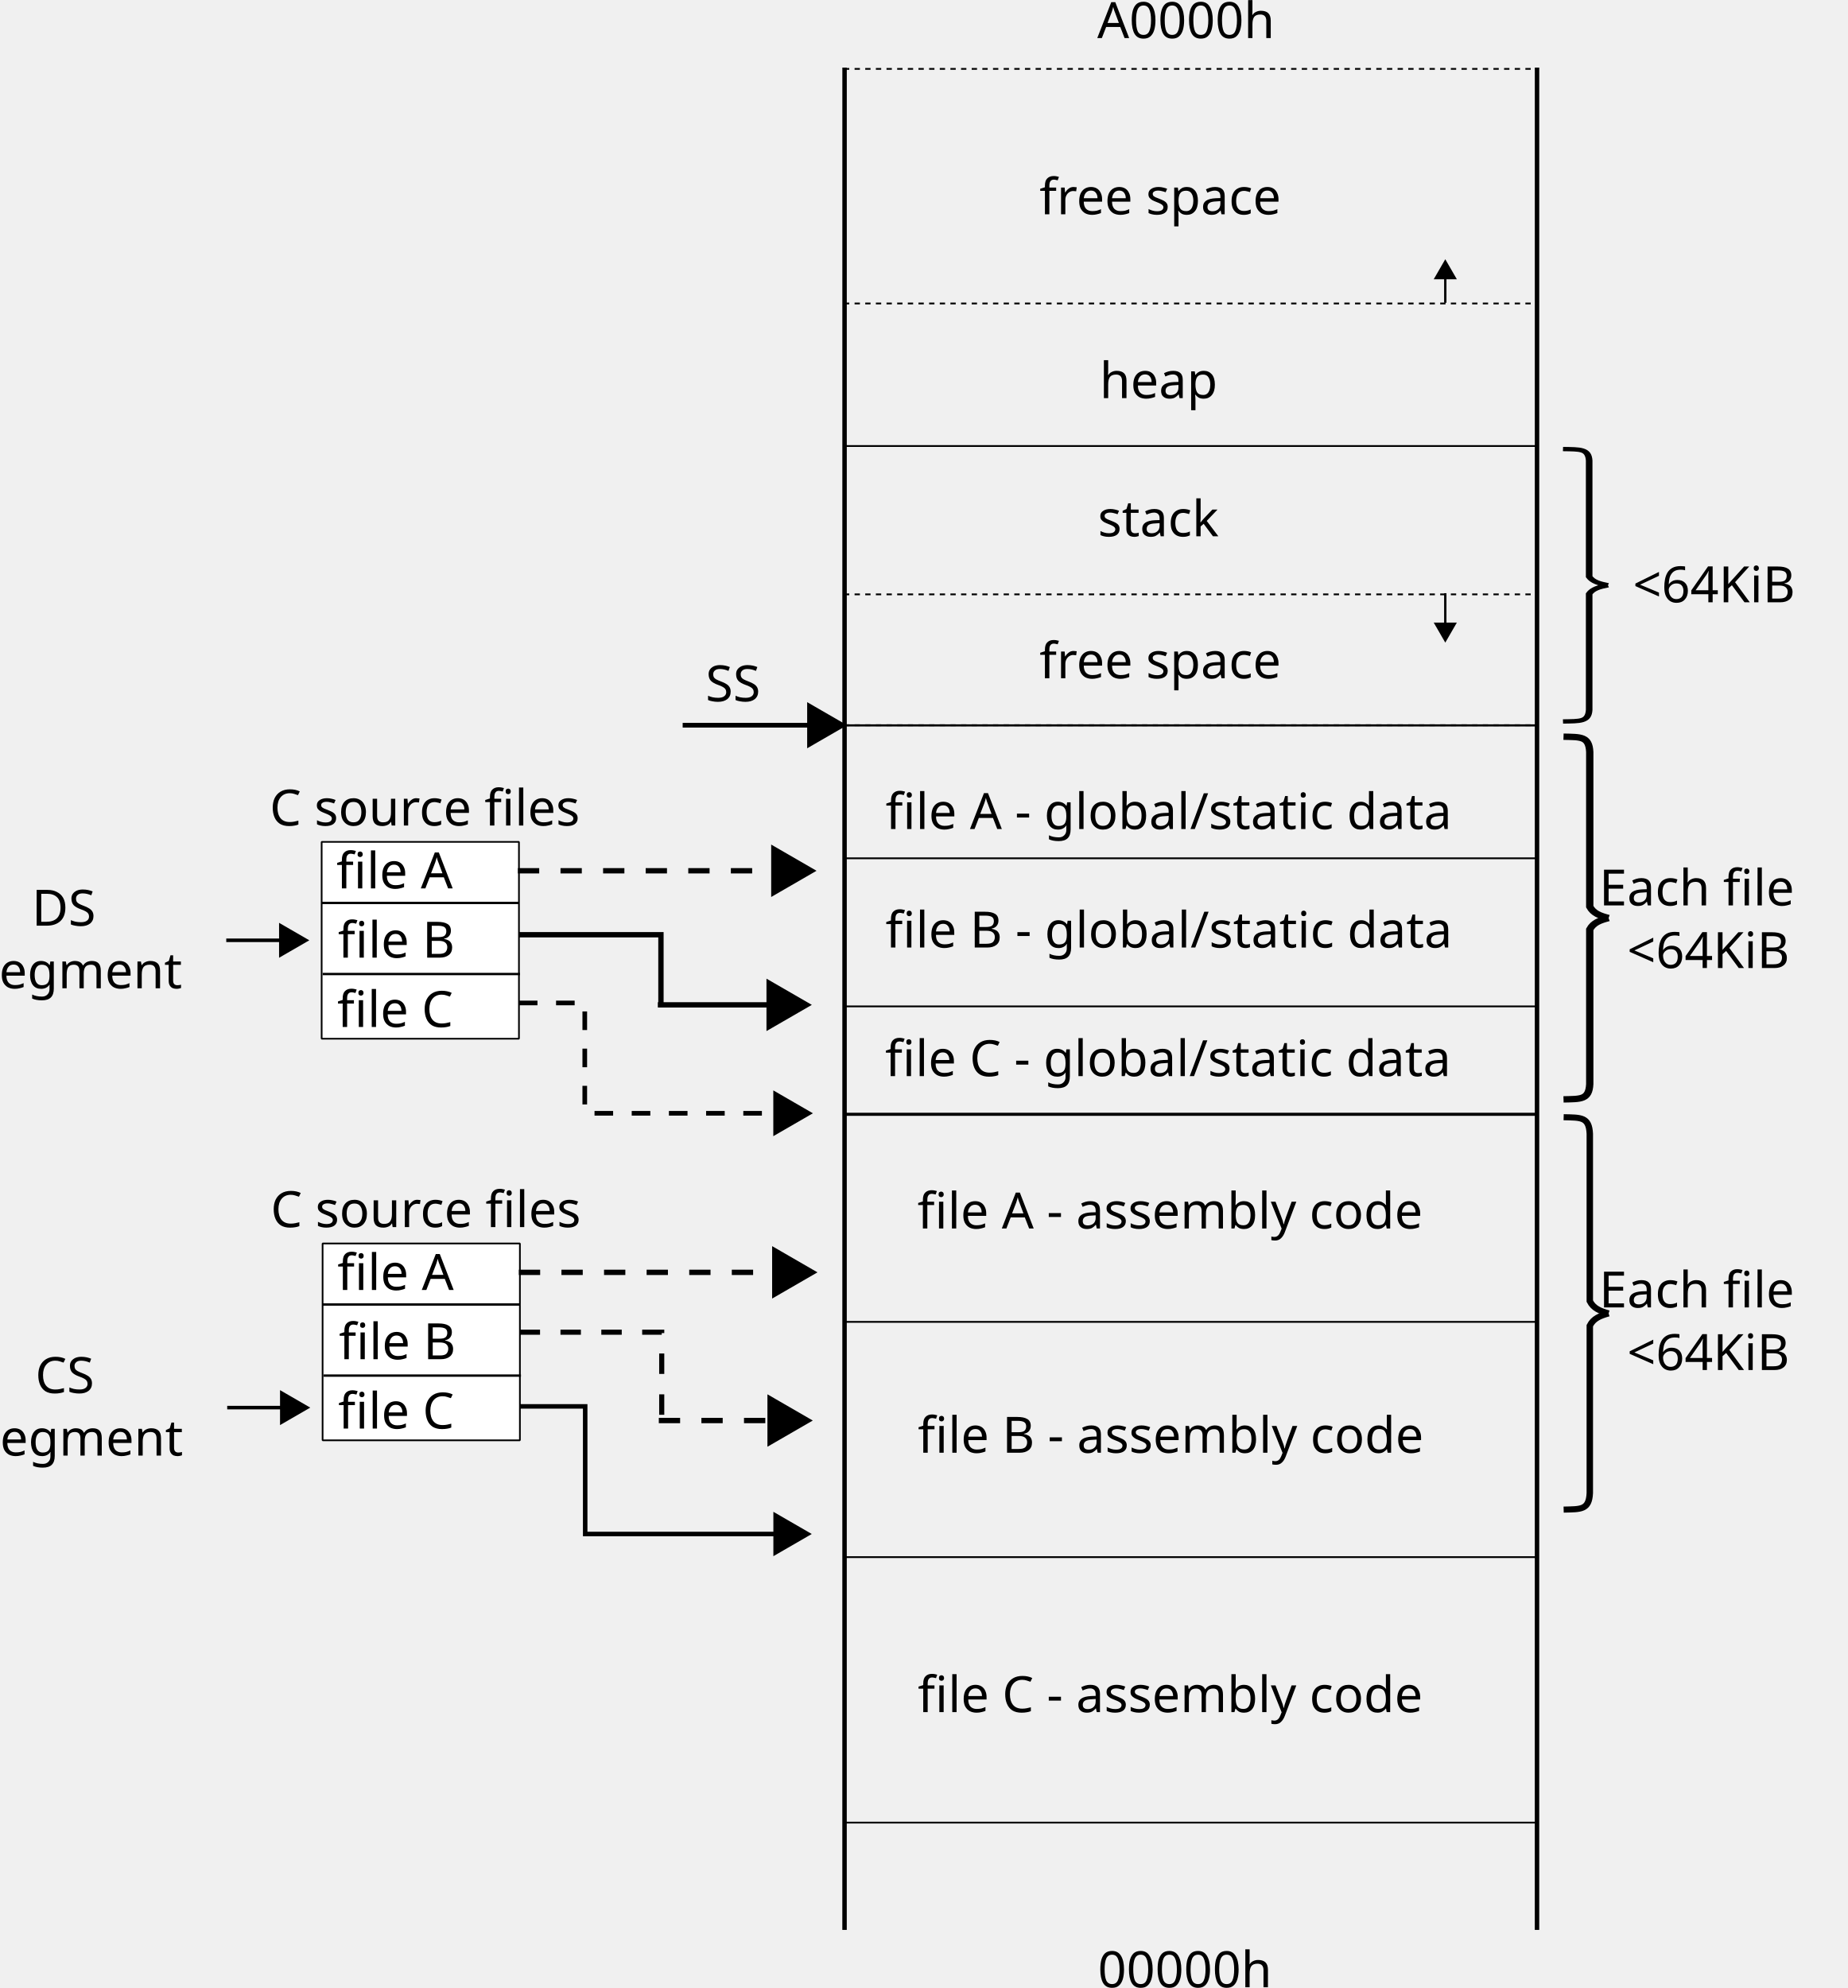
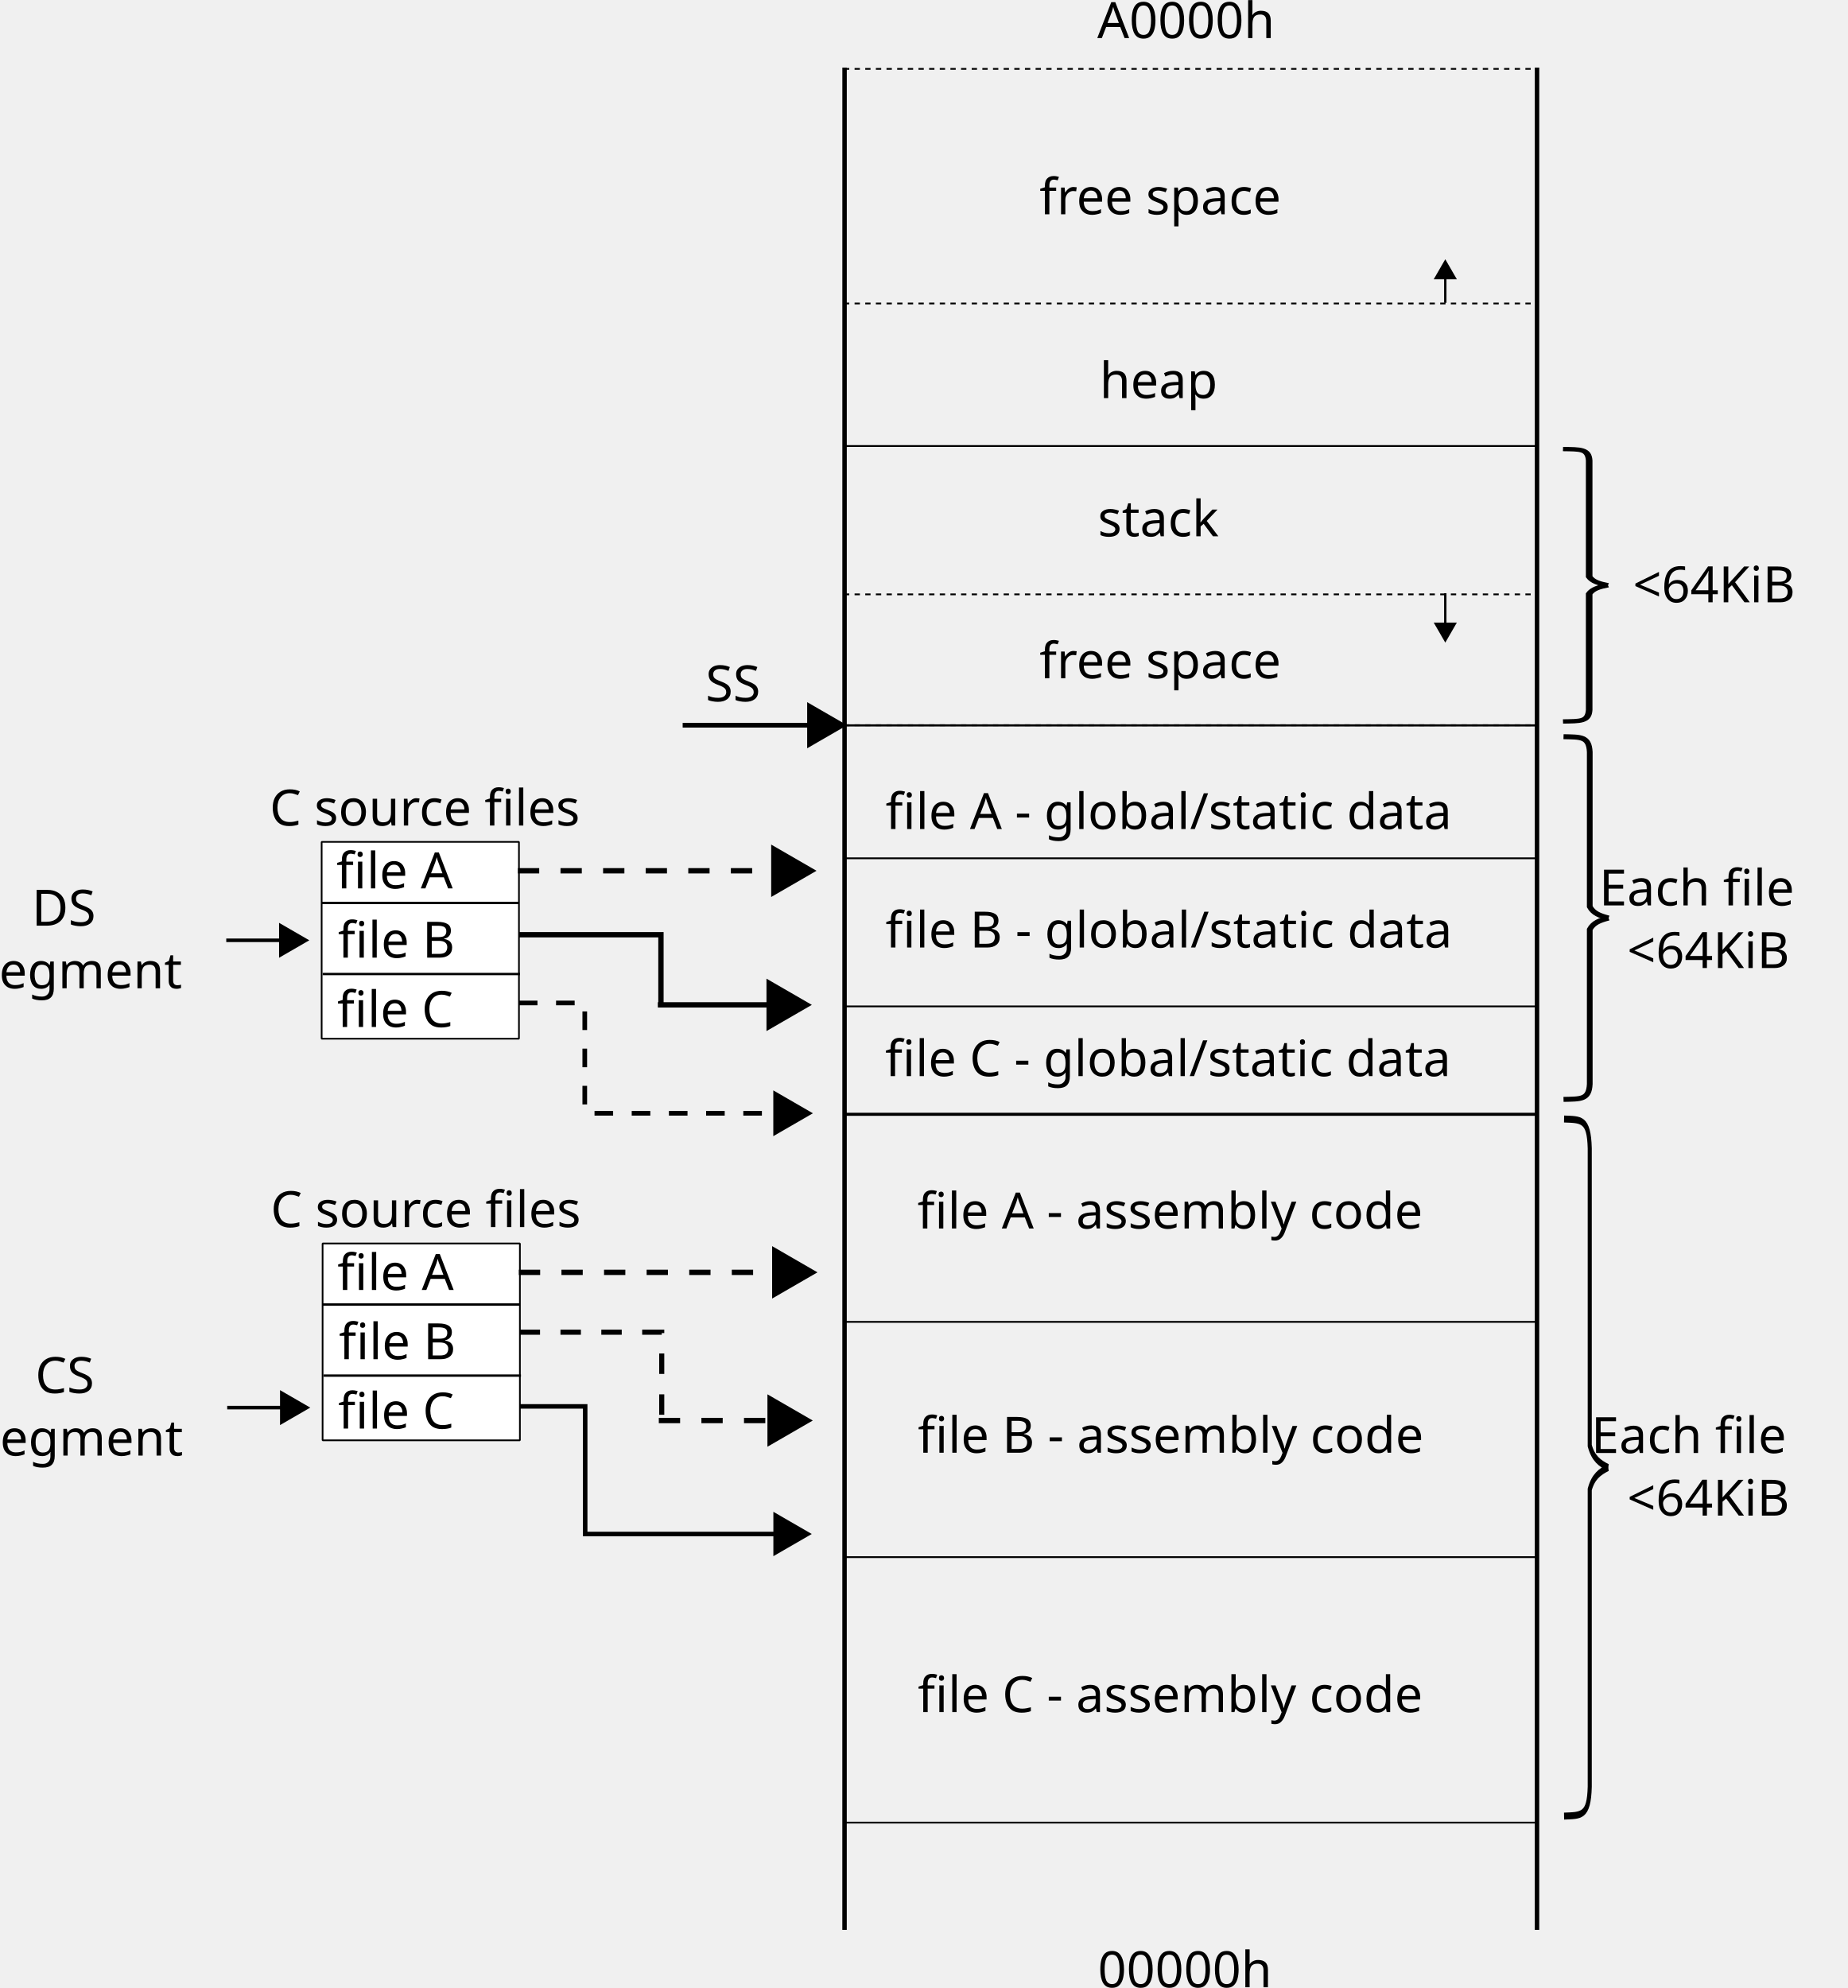
<svg xmlns="http://www.w3.org/2000/svg" width="208.267mm" height="224.046mm" viewBox="0 0 208.267 224.046" version="1.1" id="svg8">
  <defs id="defs2">
    <marker style="overflow:visible" id="marker2021" refX="0" refY="0" orient="auto">
      <path transform="scale(0.8)" style="fill:#000000;fill-opacity:1;fill-rule:evenodd;stroke:#000000;stroke-width:1pt;stroke-opacity:1" d="M 5.77,0 -2.88,5 V -5 Z" id="path2019" />
    </marker>
    <marker orient="auto" refY="0" refX="0" id="TriangleOutL-7" style="overflow:visible">
      <path id="path1057-6" d="M 5.77,0 -2.88,5 V -5 Z" style="fill:#000000;fill-opacity:1;fill-rule:evenodd;stroke:#000000;stroke-width:1pt;stroke-opacity:1" transform="scale(0.8)" />
    </marker>
    <marker orient="auto" refY="0" refX="0" id="marker2195-8" style="overflow:visible">
      <path id="path2193-8" d="M 5.77,0 -2.88,5 V -5 Z" style="fill:#000000;fill-opacity:1;fill-rule:evenodd;stroke:#000000;stroke-width:1pt;stroke-opacity:1" transform="scale(0.8)" />
    </marker>
    <marker style="overflow:visible" id="marker2021-3" refX="0" refY="0" orient="auto">
      <path transform="scale(0.8)" style="fill:#000000;fill-opacity:1;fill-rule:evenodd;stroke:#000000;stroke-width:1pt;stroke-opacity:1" d="M 5.77,0 -2.88,5 V -5 Z" id="path2019-2" />
    </marker>
    <marker style="overflow:visible" id="marker2021-3-7" refX="0" refY="0" orient="auto">
      <path transform="scale(0.8)" style="fill:#000000;fill-opacity:1;fill-rule:evenodd;stroke:#000000;stroke-width:1pt;stroke-opacity:1" d="M 5.77,0 -2.88,5 V -5 Z" id="path2019-2-6" />
    </marker>
    <marker style="overflow:visible" id="marker2153-9-0-3" refX="0" refY="0" orient="auto">
      <path transform="scale(0.8)" style="fill:#000000;fill-opacity:1;fill-rule:evenodd;stroke:#000000;stroke-width:1pt;stroke-opacity:1" d="M 5.77,0 -2.88,5 V -5 Z" id="path2151-1-8-7" />
    </marker>
    <marker orient="auto" refY="0" refX="0" id="marker2195-1-7-9-0" style="overflow:visible">
      <path id="path2193-4-9-3-1" d="M 5.77,0 -2.88,5 V -5 Z" style="fill:#000000;fill-opacity:1;fill-rule:evenodd;stroke:#000000;stroke-width:1pt;stroke-opacity:1" transform="scale(0.8)" />
    </marker>
    <marker orient="auto" refY="0" refX="0" id="TriangleOutL-5-3-3-9-0" style="overflow:visible">
      <path id="path1057-66-1-8-1-4" d="M 5.77,0 -2.88,5 V -5 Z" style="fill:#000000;fill-opacity:1;fill-rule:evenodd;stroke:#000000;stroke-width:1pt;stroke-opacity:1" transform="scale(0.8)" />
    </marker>
    <marker style="overflow:visible" id="marker2021-6" refX="0" refY="0" orient="auto">
      <path transform="scale(0.8)" style="fill:#000000;fill-opacity:1;fill-rule:evenodd;stroke:#000000;stroke-width:1pt;stroke-opacity:1" d="M 5.77,0 -2.88,5 V -5 Z" id="path2019-26" />
    </marker>
    <marker orient="auto" refY="0" refX="0" id="marker1749-7" style="overflow:visible">
      <path id="path1747-5" d="M 5.77,0 -2.88,5 V -5 Z" style="fill:#000000;fill-opacity:1;fill-rule:evenodd;stroke:#000000;stroke-width:1pt;stroke-opacity:1" transform="scale(0.8)" />
    </marker>
    <marker style="overflow:visible" id="marker1277-6" refX="0" refY="0" orient="auto">
      <path transform="scale(0.8)" style="fill:#000000;fill-opacity:1;fill-rule:evenodd;stroke:#000000;stroke-width:1pt;stroke-opacity:1" d="M 5.77,0 -2.88,5 V -5 Z" id="path1275-9" />
    </marker>
    <marker orient="auto" refY="0" refX="0" id="TriangleOutL-8" style="overflow:visible">
      <path id="path1057-7" d="M 5.77,0 -2.88,5 V -5 Z" style="fill:#000000;fill-opacity:1;fill-rule:evenodd;stroke:#000000;stroke-width:1pt;stroke-opacity:1" transform="scale(0.8)" />
    </marker>
    <marker style="overflow:visible" id="marker2021-3-73" refX="0" refY="0" orient="auto">
      <path transform="scale(0.8)" style="fill:#000000;fill-opacity:1;fill-rule:evenodd;stroke:#000000;stroke-width:1pt;stroke-opacity:1" d="M 5.77,0 -2.88,5 V -5 Z" id="path2019-2-2" />
    </marker>
    <marker orient="auto" refY="0" refX="0" id="marker1749-4-6" style="overflow:visible">
      <path id="path1747-3-5" d="M 5.77,0 -2.88,5 V -5 Z" style="fill:#000000;fill-opacity:1;fill-rule:evenodd;stroke:#000000;stroke-width:1pt;stroke-opacity:1" transform="scale(0.8)" />
    </marker>
    <marker style="overflow:visible" id="marker1277-7-2" refX="0" refY="0" orient="auto">
      <path transform="scale(0.8)" style="fill:#000000;fill-opacity:1;fill-rule:evenodd;stroke:#000000;stroke-width:1pt;stroke-opacity:1" d="M 5.77,0 -2.88,5 V -5 Z" id="path1275-1-6" />
    </marker>
    <marker orient="auto" refY="0" refX="0" id="TriangleOutL-2-5" style="overflow:visible">
      <path id="path1057-2-8" d="M 5.77,0 -2.88,5 V -5 Z" style="fill:#000000;fill-opacity:1;fill-rule:evenodd;stroke:#000000;stroke-width:1pt;stroke-opacity:1" transform="scale(0.8)" />
    </marker>
  </defs>
  <g id="layer1" transform="translate(55.25781,7.510648)">
    <text xml:space="preserve" style="font-style:normal;font-variant:normal;font-weight:normal;font-stretch:normal;font-size:5.644px;line-height:1.25;font-family:sans-serif;-inkscape-font-specification:'sans-serif, Normal';font-variant-ligatures:normal;font-variant-caps:normal;font-variant-numeric:normal;font-feature-settings:normal;text-align:start;letter-spacing:0px;word-spacing:0px;writing-mode:lr-tb;text-anchor:start;fill:#000000;fill-opacity:1;stroke:none;stroke-width:0.265" x="128.772" y="60.367" id="text2662-8-4-1-7">
      <tspan id="tspan2660-2-6-9-2" x="128.772" y="60.367" style="stroke-width:0.265">&lt;64KiB</tspan>
    </text>
    <rect style="opacity:1;vector-effect:none;fill:#f0f0f0;fill-opacity:1;stroke:none;stroke-width:0.648;stroke-linecap:butt;stroke-linejoin:bevel;stroke-miterlimit:4;stroke-dasharray:none;stroke-dashoffset:0;stroke-opacity:1;paint-order:normal" id="rect2141-0-9-6" width="78.043" height="14.748" x="39.856" y="59.473" />
    <path style="fill:none;stroke:#000000;stroke-width:0.2;stroke-linecap:butt;stroke-linejoin:miter;stroke-miterlimit:4;stroke-dasharray:none;stroke-opacity:1" d="M 39.855,42.755 H 117.898" id="path832-7-7-4" />
    <path style="fill:none;stroke:#000000;stroke-width:0.2;stroke-linecap:butt;stroke-linejoin:miter;stroke-miterlimit:4;stroke-dasharray:none;stroke-opacity:1" d="M 39.855,74.256 H 117.898" id="path832-6-0-82-5" />
    <path style="fill:none;stroke:#000000;stroke-width:0.2;stroke-linecap:butt;stroke-linejoin:miter;stroke-miterlimit:4;stroke-dasharray:0.6, 0.6;stroke-dashoffset:0;stroke-opacity:1" d="M 39.855,59.473 H 117.898" id="path832-6-2-6-8-34-0" />
    <path style="fill:none;stroke:#000000;stroke-width:0.2;stroke-linecap:butt;stroke-linejoin:miter;stroke-miterlimit:4;stroke-dasharray:0.6, 0.6;stroke-dashoffset:0;stroke-opacity:1" d="M 39.855,74.221 H 117.898" id="path832-6-2-6-7-0-0-9-2" />
    <text xml:space="preserve" style="font-style:normal;font-variant:normal;font-weight:normal;font-stretch:normal;font-size:5.644px;line-height:1.25;font-family:sans-serif;-inkscape-font-specification:'sans-serif, Normal';font-variant-ligatures:normal;font-variant-caps:normal;font-variant-numeric:normal;font-feature-settings:normal;text-align:start;letter-spacing:0px;word-spacing:0px;writing-mode:lr-tb;text-anchor:start;fill:#000000;fill-opacity:1;stroke:none;stroke-width:0.265" x="78.992" y="37.359" id="text1439-1-42-6-1">
      <tspan x="78.992" y="37.359" style="font-style:normal;font-variant:normal;font-weight:normal;font-stretch:normal;font-size:5.644px;font-family:sans-serif;-inkscape-font-specification:'sans-serif, Normal';font-variant-ligatures:normal;font-variant-caps:normal;font-variant-numeric:normal;font-feature-settings:normal;text-align:center;writing-mode:lr-tb;text-anchor:middle;stroke-width:0.265" id="tspan2104-2-2-0">heap</tspan>
    </text>
    <text xml:space="preserve" style="font-style:normal;font-variant:normal;font-weight:normal;font-stretch:normal;font-size:5.644px;line-height:1.25;font-family:sans-serif;-inkscape-font-specification:'sans-serif, Normal';font-variant-ligatures:normal;font-variant-caps:normal;font-variant-numeric:normal;font-feature-settings:normal;text-align:start;letter-spacing:0px;word-spacing:0px;writing-mode:lr-tb;text-anchor:start;fill:#000000;fill-opacity:1;stroke:none;stroke-width:0.265" x="78.952" y="52.929" id="text1439-1-4-2-1-3">
      <tspan x="78.952" y="52.929" style="font-style:normal;font-variant:normal;font-weight:normal;font-stretch:normal;font-size:5.644px;font-family:sans-serif;-inkscape-font-specification:'sans-serif, Normal';font-variant-ligatures:normal;font-variant-caps:normal;font-variant-numeric:normal;font-feature-settings:normal;text-align:center;writing-mode:lr-tb;text-anchor:middle;stroke-width:0.265" id="tspan2104-1-0-2-7">stack</tspan>
    </text>
    <text xml:space="preserve" style="font-style:normal;font-variant:normal;font-weight:normal;font-stretch:normal;font-size:5.644px;line-height:1.25;font-family:sans-serif;-inkscape-font-specification:'sans-serif, Normal';font-variant-ligatures:normal;font-variant-caps:normal;font-variant-numeric:normal;font-feature-settings:normal;text-align:start;letter-spacing:0px;word-spacing:0px;writing-mode:lr-tb;text-anchor:start;fill:#000000;fill-opacity:1;stroke:none;stroke-width:0.265" x="79.179" y="68.932" id="text1439-1-9-5-0-8">
      <tspan x="79.179" y="68.932" style="font-style:normal;font-variant:normal;font-weight:normal;font-stretch:normal;font-size:5.644px;font-family:sans-serif;-inkscape-font-specification:'sans-serif, Normal';font-variant-ligatures:normal;font-variant-caps:normal;font-variant-numeric:normal;font-feature-settings:normal;text-align:center;writing-mode:lr-tb;text-anchor:middle;stroke-width:0.265" id="tspan2104-0-5-73-8">free space</tspan>
    </text>
    <path style="fill:none;stroke:#000000;stroke-width:0.265;stroke-linecap:butt;stroke-linejoin:miter;stroke-miterlimit:4;stroke-dasharray:none;stroke-opacity:1;marker-end:url(#marker2153-9-0-3)" d="m 107.629,59.342 v 4.063" id="path2143-2-1-6" />
    <text xml:space="preserve" style="font-style:normal;font-variant:normal;font-weight:normal;font-stretch:normal;font-size:5.644px;line-height:1.25;font-family:sans-serif;-inkscape-font-specification:'sans-serif, Normal';font-variant-ligatures:normal;font-variant-caps:normal;font-variant-numeric:normal;font-feature-settings:normal;text-align:start;letter-spacing:0px;word-spacing:0px;writing-mode:lr-tb;text-anchor:start;fill:#000000;fill-opacity:1;stroke:none;stroke-width:0.265" x="68.406" y="-3.222" id="text1439-5-0-9-4">
      <tspan id="tspan1437-6-28-0-6" x="68.406" y="-3.222" style="stroke-width:0.265">A0000h</tspan>
    </text>
    <g id="g1197-0-0-2-7-0" style="stroke-width:0.297;stroke-miterlimit:4;stroke-dasharray:none" transform="matrix(2.497615,0,0,1.637161,-218.8503,6.712386)">
      <path id="path1178-4-8-4-74-9" d="m 136.028,22.224 c 0.78,0.021 1.146,-0.022 1.181,0.791 v 7.997 c 0.162,0.345 0.457,0.471 0.848,0.588" style="fill:none;stroke:#000000;stroke-width:0.297;stroke-linecap:butt;stroke-linejoin:miter;stroke-miterlimit:4;stroke-dasharray:none;stroke-opacity:1" />
      <path id="path1178-6-1-6-7-0-7" d="m 136.028,40.976 c 0.78,-0.021 1.146,0.022 1.181,-0.791 v -7.997 c 0.162,-0.345 0.457,-0.471 0.848,-0.588" style="fill:none;stroke:#000000;stroke-width:0.297;stroke-linecap:butt;stroke-linejoin:miter;stroke-miterlimit:4;stroke-dasharray:none;stroke-opacity:1" />
    </g>
-     <g id="g1197-0-0-2-6-4-6-5" style="stroke-width:0.29;stroke-miterlimit:4;stroke-dasharray:none" transform="matrix(2.496172,0,0,2.358243,-218.5813,65.98855)">
-       <path id="path1178-4-8-4-8-0-4-9" d="m 136.028,22.224 c 0.78,0.021 1.146,-0.022 1.181,0.791 v 7.997 c 0.162,0.345 0.457,0.471 0.848,0.588" style="fill:none;stroke:#000000;stroke-width:0.29;stroke-linecap:butt;stroke-linejoin:miter;stroke-miterlimit:4;stroke-dasharray:none;stroke-opacity:1" />
-       <path id="path1178-6-1-6-7-7-9-7-7" d="m 136.028,40.976 c 0.78,-0.021 1.146,0.022 1.181,-0.791 v -7.997 c 0.162,-0.345 0.457,-0.471 0.848,-0.588" style="fill:none;stroke:#000000;stroke-width:0.29;stroke-linecap:butt;stroke-linejoin:miter;stroke-miterlimit:4;stroke-dasharray:none;stroke-opacity:1" />
+     <g id="g1197-0-0-2-6-4-6-5" style="stroke-width:0.187;stroke-miterlimit:4;stroke-dasharray:none" transform="matrix(2.450683,0,0,4.189539,-212.3464,25.49216)">
+       <path id="path1178-4-8-4-8-0-4-9" d="m 136.028,22.224 c 0.78,0.021 1.146,-0.022 1.181,0.791 v 7.997 c 0.162,0.345 0.457,0.471 0.848,0.588" style="fill:none;stroke:#000000;stroke-width:0.187;stroke-linecap:butt;stroke-linejoin:miter;stroke-miterlimit:4;stroke-dasharray:none;stroke-opacity:1" />
+       <path id="path1178-6-1-6-7-7-9-7-7" d="m 136.028,40.976 c 0.78,-0.021 1.146,0.022 1.181,-0.791 v -7.997 c 0.162,-0.345 0.457,-0.471 0.848,-0.588" style="fill:none;stroke:#000000;stroke-width:0.187;stroke-linecap:butt;stroke-linejoin:miter;stroke-miterlimit:4;stroke-dasharray:none;stroke-opacity:1" />
    </g>
    <rect style="opacity:1;vector-effect:none;fill:#f0f0f0;fill-opacity:1;stroke:none;stroke-width:0.868;stroke-linecap:butt;stroke-linejoin:bevel;stroke-miterlimit:4;stroke-dasharray:none;stroke-dashoffset:0;stroke-opacity:1;paint-order:normal" id="rect2141-0-2-5-8" width="78.043" height="26.438" x="39.856" y="0.253" />
    <path style="fill:none;stroke:#000000;stroke-width:0.2;stroke-linecap:butt;stroke-linejoin:miter;stroke-miterlimit:4;stroke-dasharray:0.6, 0.6;stroke-dashoffset:0;stroke-opacity:1" d="M 39.855,0.253 H 117.898" id="path832-6-2-6-8-3-2-3" />
    <text xml:space="preserve" style="font-style:normal;font-variant:normal;font-weight:normal;font-stretch:normal;font-size:5.644px;line-height:1.25;font-family:sans-serif;-inkscape-font-specification:'sans-serif, Normal';font-variant-ligatures:normal;font-variant-caps:normal;font-variant-numeric:normal;font-feature-settings:normal;text-align:start;letter-spacing:0px;word-spacing:0px;writing-mode:lr-tb;text-anchor:start;fill:#000000;fill-opacity:1;stroke:none;stroke-width:0.265" x="79.179" y="16.64" id="text1439-1-9-5-1-0-8">
      <tspan x="79.179" y="16.64" style="font-style:normal;font-variant:normal;font-weight:normal;font-stretch:normal;font-size:5.644px;font-family:sans-serif;-inkscape-font-specification:'sans-serif, Normal';font-variant-ligatures:normal;font-variant-caps:normal;font-variant-numeric:normal;font-feature-settings:normal;text-align:center;writing-mode:lr-tb;text-anchor:middle;stroke-width:0.265" id="tspan2104-0-5-7-6-3">free space</tspan>
    </text>
    <path style="fill:none;stroke:#000000;stroke-width:0.265px;stroke-linecap:butt;stroke-linejoin:miter;stroke-opacity:1;marker-end:url(#marker2195-1-7-9-0)" d="M 107.629,26.614 V 23.212" id="path2185-9-9-6-7" />
    <g id="g881-7-4-9" transform="matrix(0.9999985,0,0,2.12217,2.509038,-103.8214)" style="stroke-width:0.501;stroke-miterlimit:4;stroke-dasharray:none">
      <path id="path815-5-6-3" d="M 37.418,48.974 37.415,147.873" style="fill:none;stroke:#000000;stroke-width:0.501;stroke-linecap:butt;stroke-linejoin:miter;stroke-miterlimit:4;stroke-dasharray:none;stroke-opacity:1" />
      <path id="path815-4-8-2-7" d="m 115.46,48.974 -0.002,98.899" style="fill:none;stroke:#000000;stroke-width:0.501;stroke-linecap:butt;stroke-linejoin:miter;stroke-miterlimit:4;stroke-dasharray:none;stroke-opacity:1" />
    </g>
-     <g id="g1197-0-0-2-5-8-8" style="stroke-width:0.329;stroke-miterlimit:4;stroke-dasharray:none" transform="matrix(2.503729,0,0,2.179716,-219.6234,27.0722)">
-       <path id="path1178-4-8-4-7-9-7" d="m 136.028,22.224 c 0.78,0.021 1.146,-0.022 1.181,0.791 v 7.997 c 0.162,0.345 0.457,0.471 0.848,0.588" style="fill:none;stroke:#000000;stroke-width:0.329;stroke-linecap:butt;stroke-linejoin:miter;stroke-miterlimit:4;stroke-dasharray:none;stroke-opacity:1" />
-       <path id="path1178-6-1-6-7-4-6-4" d="m 136.028,40.976 c 0.78,-0.021 1.146,0.022 1.181,-0.791 v -7.997 c 0.162,-0.345 0.457,-0.471 0.848,-0.588" style="fill:none;stroke:#000000;stroke-width:0.329;stroke-linecap:butt;stroke-linejoin:miter;stroke-miterlimit:4;stroke-dasharray:none;stroke-opacity:1" />
+     <g id="g1197-0-0-2-5-8-8" style="stroke-width:0.257;stroke-miterlimit:4;stroke-dasharray:none" transform="matrix(2.503729,0,0,2.179716,-219.6234,27.0722)">
+       <path id="path1178-4-8-4-7-9-7" d="m 136.028,22.224 c 0.78,0.021 1.146,-0.022 1.181,0.791 v 7.997 c 0.162,0.345 0.457,0.471 0.848,0.588" style="fill:none;stroke:#000000;stroke-width:0.257;stroke-linecap:butt;stroke-linejoin:miter;stroke-miterlimit:4;stroke-dasharray:none;stroke-opacity:1" />
+       <path id="path1178-6-1-6-7-4-6-4" d="m 136.028,40.976 c 0.78,-0.021 1.146,0.022 1.181,-0.791 v -7.997 c 0.162,-0.345 0.457,-0.471 0.848,-0.588" style="fill:none;stroke:#000000;stroke-width:0.257;stroke-linecap:butt;stroke-linejoin:miter;stroke-miterlimit:4;stroke-dasharray:none;stroke-opacity:1" />
    </g>
-     <text xml:space="preserve" style="font-style:normal;font-variant:normal;font-weight:normal;font-stretch:normal;font-size:5.644px;line-height:1.25;font-family:sans-serif;-inkscape-font-specification:'sans-serif, Normal';font-variant-ligatures:normal;font-variant-caps:normal;font-variant-numeric:normal;font-feature-settings:normal;text-align:start;letter-spacing:0px;word-spacing:0px;writing-mode:lr-tb;text-anchor:start;fill:#000000;fill-opacity:1;stroke:none;stroke-width:0.265" x="140.948" y="139.836" id="text2662-5-0">
-       <tspan id="tspan2660-29-9" x="141.847" y="139.836" style="font-style:normal;font-variant:normal;font-weight:normal;font-stretch:normal;font-size:5.644px;font-family:sans-serif;-inkscape-font-specification:'sans-serif, Normal';font-variant-ligatures:normal;font-variant-caps:normal;font-variant-numeric:normal;font-feature-settings:normal;text-align:center;writing-mode:lr-tb;text-anchor:middle;stroke-width:0.265">Each file </tspan>
-       <tspan x="140.948" y="146.891" style="font-style:normal;font-variant:normal;font-weight:normal;font-stretch:normal;font-size:5.644px;font-family:sans-serif;-inkscape-font-specification:'sans-serif, Normal';font-variant-ligatures:normal;font-variant-caps:normal;font-variant-numeric:normal;font-feature-settings:normal;text-align:center;writing-mode:lr-tb;text-anchor:middle;stroke-width:0.265" id="tspan1012-8">&lt;64KiB</tspan>
+     <text xml:space="preserve" style="font-style:normal;font-variant:normal;font-weight:normal;font-stretch:normal;font-size:5.644px;line-height:1.25;font-family:sans-serif;-inkscape-font-specification:'sans-serif, Normal';font-variant-ligatures:normal;font-variant-caps:normal;font-variant-numeric:normal;font-feature-settings:normal;text-align:start;letter-spacing:0px;word-spacing:0px;writing-mode:lr-tb;text-anchor:start;fill:#000000;fill-opacity:1;stroke:none;stroke-width:0.265" x="140.948" y="156.24" id="text2662-5-0">
+       <tspan id="tspan2660-29-9" x="140.948" y="156.24" style="font-style:normal;font-variant:normal;font-weight:normal;font-stretch:normal;font-size:5.644px;font-family:sans-serif;-inkscape-font-specification:'sans-serif, Normal';font-variant-ligatures:normal;font-variant-caps:normal;font-variant-numeric:normal;font-feature-settings:normal;text-align:center;writing-mode:lr-tb;text-anchor:middle;stroke-width:0.265">Each file </tspan>
+       <tspan x="140.948" y="163.295" style="font-style:normal;font-variant:normal;font-weight:normal;font-stretch:normal;font-size:5.644px;font-family:sans-serif;-inkscape-font-specification:'sans-serif, Normal';font-variant-ligatures:normal;font-variant-caps:normal;font-variant-numeric:normal;font-feature-settings:normal;text-align:center;writing-mode:lr-tb;text-anchor:middle;stroke-width:0.265" id="tspan1012-8">&lt;64KiB</tspan>
    </text>
    <text xml:space="preserve" style="font-style:normal;font-variant:normal;font-weight:normal;font-stretch:normal;font-size:5.644px;line-height:1.25;font-family:sans-serif;-inkscape-font-specification:'sans-serif, Normal';font-variant-ligatures:normal;font-variant-caps:normal;font-variant-numeric:normal;font-feature-settings:normal;text-align:start;letter-spacing:0px;word-spacing:0px;writing-mode:lr-tb;text-anchor:start;fill:#000000;fill-opacity:1;stroke:none;stroke-width:0.265" x="140.948" y="94.529" id="text2662-5-0-8">
      <tspan id="tspan2660-29-9-5" x="141.847" y="94.529" style="font-style:normal;font-variant:normal;font-weight:normal;font-stretch:normal;font-size:5.644px;font-family:sans-serif;-inkscape-font-specification:'sans-serif, Normal';font-variant-ligatures:normal;font-variant-caps:normal;font-variant-numeric:normal;font-feature-settings:normal;text-align:center;writing-mode:lr-tb;text-anchor:middle;stroke-width:0.265">Each file </tspan>
      <tspan x="140.948" y="101.585" style="font-style:normal;font-variant:normal;font-weight:normal;font-stretch:normal;font-size:5.644px;font-family:sans-serif;-inkscape-font-specification:'sans-serif, Normal';font-variant-ligatures:normal;font-variant-caps:normal;font-variant-numeric:normal;font-feature-settings:normal;text-align:center;writing-mode:lr-tb;text-anchor:middle;stroke-width:0.265" id="tspan1012-8-8">&lt;64KiB</tspan>
    </text>
    <path style="fill:none;stroke:#000000;stroke-width:0.528;stroke-linecap:butt;stroke-linejoin:miter;stroke-miterlimit:4;stroke-dasharray:none;stroke-opacity:1;marker-end:url(#TriangleOutL-5-3-3-9-0)" d="m 21.68,74.221 h 15.529" id="path913-4-4-0-0-2" />
    <text xml:space="preserve" style="font-style:normal;font-variant:normal;font-weight:normal;font-stretch:normal;font-size:5.644px;line-height:1.25;font-family:sans-serif;-inkscape-font-specification:'sans-serif, Normal';font-variant-ligatures:normal;font-variant-caps:normal;font-variant-numeric:normal;font-feature-settings:normal;text-align:start;letter-spacing:0px;word-spacing:0px;writing-mode:lr-tb;text-anchor:start;fill:#000000;fill-opacity:1;stroke:none;stroke-width:0.265" x="24.261" y="71.523" id="text2619-7-0-6-4-4-9">
      <tspan id="tspan2617-8-0-9-7-8-6" x="24.261" y="71.523" style="stroke-width:0.265">SS</tspan>
    </text>
    <path style="fill:none;stroke:#000000;stroke-width:0.2;stroke-linecap:butt;stroke-linejoin:miter;stroke-miterlimit:4;stroke-dasharray:0.6, 0.6;stroke-dashoffset:0;stroke-opacity:1" d="M 39.855,26.691 H 117.898" id="path832-6-2-6-7-0-0-0-6-3" />
    <path style="fill:none;stroke:#000000;stroke-width:0.2;stroke-linecap:butt;stroke-linejoin:miter;stroke-miterlimit:4;stroke-dasharray:none;stroke-opacity:1" d="M 39.927,118.018 H 117.969" id="path832-28" />
    <path style="fill:none;stroke:#000000;stroke-width:0.6;stroke-linecap:butt;stroke-linejoin:miter;stroke-miterlimit:4;stroke-dasharray:2.4, 2.4;stroke-dashoffset:0;stroke-opacity:1;marker-end:url(#TriangleOutL-8)" d="m 18.992,152.582 h 13.944" id="path913-9" />
    <text xml:space="preserve" style="font-style:normal;font-variant:normal;font-weight:normal;font-stretch:normal;font-size:5.644px;line-height:1.25;font-family:sans-serif;-inkscape-font-specification:'sans-serif, Normal';font-variant-ligatures:normal;font-variant-caps:normal;font-variant-numeric:normal;font-feature-settings:normal;text-align:start;letter-spacing:0px;word-spacing:0px;writing-mode:lr-tb;text-anchor:start;fill:#000000;fill-opacity:1;stroke:none;stroke-width:0.265" x="-42.817" y="149.476" id="text2619-27">
      <tspan id="tspan2617-6" x="-42.817" y="149.476" style="font-style:normal;font-variant:normal;font-weight:normal;font-stretch:normal;font-size:5.644px;font-family:sans-serif;-inkscape-font-specification:'sans-serif, Normal';font-variant-ligatures:normal;font-variant-caps:normal;font-variant-numeric:normal;font-feature-settings:normal;text-align:center;writing-mode:lr-tb;text-anchor:middle;stroke-width:0.265">CS</tspan>
      <tspan x="-42.817" y="156.532" style="font-style:normal;font-variant:normal;font-weight:normal;font-stretch:normal;font-size:5.644px;font-family:sans-serif;-inkscape-font-specification:'sans-serif, Normal';font-variant-ligatures:normal;font-variant-caps:normal;font-variant-numeric:normal;font-feature-settings:normal;text-align:center;writing-mode:lr-tb;text-anchor:middle;stroke-width:0.265" id="tspan2353-1">Segment</tspan>
    </text>
    <rect style="opacity:1;vector-effect:none;fill:#ffffff;fill-opacity:1;stroke:#000000;stroke-width:0.19;stroke-linecap:butt;stroke-linejoin:bevel;stroke-miterlimit:4;stroke-dasharray:none;stroke-dashoffset:0;stroke-opacity:1;paint-order:normal" id="rect979-4" width="22.236" height="22.183" x="-18.9" y="132.627" />
    <text xml:space="preserve" style="font-style:normal;font-variant:normal;font-weight:normal;font-stretch:normal;font-size:5.644px;line-height:1.25;font-family:sans-serif;-inkscape-font-specification:'sans-serif, Normal';font-variant-ligatures:normal;font-variant-caps:normal;font-variant-numeric:normal;font-feature-settings:normal;text-align:start;letter-spacing:0px;word-spacing:0px;writing-mode:lr-tb;text-anchor:start;fill:#000000;fill-opacity:1;stroke:none;stroke-width:0.265" x="-17.227" y="137.867" id="text1022-5">
      <tspan id="tspan1020-8" x="-17.227" y="137.867" style="stroke-width:0.265">file A</tspan>
    </text>
    <text xml:space="preserve" style="font-style:normal;font-variant:normal;font-weight:normal;font-stretch:normal;font-size:5.644px;line-height:1.25;font-family:sans-serif;-inkscape-font-specification:'sans-serif, Normal';font-variant-ligatures:normal;font-variant-caps:normal;font-variant-numeric:normal;font-feature-settings:normal;text-align:start;letter-spacing:0px;word-spacing:0px;writing-mode:lr-tb;text-anchor:start;fill:#000000;fill-opacity:1;stroke:none;stroke-width:0.265" x="-17.056" y="145.675" id="text1022-8-7">
      <tspan id="tspan1020-7-0" x="-17.056" y="145.675" style="stroke-width:0.265">file B</tspan>
    </text>
    <text xml:space="preserve" style="font-style:normal;font-variant:normal;font-weight:normal;font-stretch:normal;font-size:5.644px;line-height:1.25;font-family:sans-serif;-inkscape-font-specification:'sans-serif, Normal';font-variant-ligatures:normal;font-variant-caps:normal;font-variant-numeric:normal;font-feature-settings:normal;text-align:start;letter-spacing:0px;word-spacing:0px;writing-mode:lr-tb;text-anchor:start;fill:#000000;fill-opacity:1;stroke:none;stroke-width:0.265" x="-17.137" y="153.484" id="text1022-87-4">
      <tspan id="tspan1020-0-8" x="-17.137" y="153.484" style="stroke-width:0.265">file C</tspan>
    </text>
    <path style="fill:none;stroke:#000000;stroke-width:0.265px;stroke-linecap:butt;stroke-linejoin:miter;stroke-opacity:1" d="M -18.9,139.506 H 3.336" id="path1050-0" />
    <path style="fill:none;stroke:#000000;stroke-width:0.265px;stroke-linecap:butt;stroke-linejoin:miter;stroke-opacity:1" d="M -18.782,147.518 H 3.454" id="path1050-5-4" />
    <text xml:space="preserve" style="font-style:normal;font-variant:normal;font-weight:normal;font-stretch:normal;font-size:5.644px;line-height:1.25;font-family:sans-serif;-inkscape-font-specification:'sans-serif, Normal';font-variant-ligatures:normal;font-variant-caps:normal;font-variant-numeric:normal;font-feature-settings:normal;text-align:start;letter-spacing:0px;word-spacing:0px;writing-mode:lr-tb;text-anchor:start;fill:#000000;fill-opacity:1;stroke:none;stroke-width:0.265" x="-24.755" y="130.78" id="text1069-2">
      <tspan id="tspan1067-9" x="-24.755" y="130.78" style="stroke-width:0.265">C source files</tspan>
    </text>
    <path style="fill:none;stroke:#000000;stroke-width:0.6;stroke-linecap:butt;stroke-linejoin:miter;stroke-miterlimit:4;stroke-dasharray:2.4, 2.4;stroke-dashoffset:0;stroke-opacity:1;marker-end:url(#marker1277-6)" d="M 3.219,135.882 H 33.465" id="path1251-6" />
    <path style="fill:none;stroke:#000000;stroke-width:0.575;stroke-linecap:butt;stroke-linejoin:miter;stroke-miterlimit:4;stroke-dasharray:2.302, 2.302;stroke-dashoffset:0;stroke-opacity:1" d="M 3.304,142.627 H 19.32 v 10.743" id="path1253-1" />
    <path style="fill:none;stroke:#000000;stroke-width:0.508;stroke-linecap:butt;stroke-linejoin:miter;stroke-miterlimit:4;stroke-dasharray:none;stroke-opacity:1;marker-end:url(#marker1749-7)" d="m 3.293,150.988 h 7.401 v 14.381 h 22.65" id="path1255-0" />
    <path style="fill:none;stroke:#000000;stroke-width:0.4;stroke-linecap:butt;stroke-linejoin:miter;stroke-miterlimit:4;stroke-dasharray:none;stroke-opacity:1;marker-end:url(#marker2021-6)" d="m -29.65,151.126 h 7.087" id="path2011-4" />
    <path style="fill:none;stroke:#000000;stroke-width:0.2;stroke-linecap:butt;stroke-linejoin:miter;stroke-miterlimit:4;stroke-dasharray:none;stroke-opacity:1" d="M 39.856,74.221 H 117.898" id="path832-6-79" />
    <path style="fill:none;stroke:#000000;stroke-width:0.2;stroke-linecap:butt;stroke-linejoin:miter;stroke-miterlimit:4;stroke-dasharray:none;stroke-opacity:1" d="M 39.924,118.13 H 117.967" id="path832-6-2-8-6" />
    <path style="fill:none;stroke:#000000;stroke-width:0.2;stroke-linecap:butt;stroke-linejoin:miter;stroke-miterlimit:4;stroke-dasharray:none;stroke-opacity:1" d="M 39.927,118.018 H 117.969" id="path832-6-7-0" />
    <text xml:space="preserve" style="font-style:normal;font-variant:normal;font-weight:normal;font-stretch:normal;font-size:5.644px;line-height:1.25;font-family:sans-serif;-inkscape-font-specification:'sans-serif, Normal';font-variant-ligatures:normal;font-variant-caps:normal;font-variant-numeric:normal;font-feature-settings:normal;text-align:start;letter-spacing:0px;word-spacing:0px;writing-mode:lr-tb;text-anchor:start;fill:#000000;fill-opacity:1;stroke:none;stroke-width:0.265" x="44.547" y="99.276" id="text1439-1-4">
      <tspan id="tspan1437-3-1" x="44.547" y="99.276" style="stroke-width:0.265">file B - global/static data</tspan>
    </text>
    <path style="fill:none;stroke:#000000;stroke-width:0.2;stroke-linecap:butt;stroke-linejoin:miter;stroke-miterlimit:4;stroke-dasharray:none;stroke-opacity:1" d="M 39.927,89.219 H 117.969" id="path832-2-8-0" />
    <path style="fill:none;stroke:#000000;stroke-width:0.2;stroke-linecap:butt;stroke-linejoin:miter;stroke-miterlimit:4;stroke-dasharray:none;stroke-opacity:1" d="M 39.927,105.908 H 117.969" id="path832-2-7-0-4" />
    <text xml:space="preserve" style="font-style:normal;font-variant:normal;font-weight:normal;font-stretch:normal;font-size:5.644px;line-height:1.25;font-family:sans-serif;-inkscape-font-specification:'sans-serif, Normal';font-variant-ligatures:normal;font-variant-caps:normal;font-variant-numeric:normal;font-feature-settings:normal;text-align:start;letter-spacing:0px;word-spacing:0px;writing-mode:lr-tb;text-anchor:start;fill:#000000;fill-opacity:1;stroke:none;stroke-width:0.265" x="44.509" y="113.768" id="text1439-2-9-8">
      <tspan id="tspan1437-96-7-7" x="44.509" y="113.768" style="stroke-width:0.265">file C - global/static data</tspan>
    </text>
    <text xml:space="preserve" style="font-style:normal;font-variant:normal;font-weight:normal;font-stretch:normal;font-size:5.644px;line-height:1.25;font-family:sans-serif;-inkscape-font-specification:'sans-serif, Normal';font-variant-ligatures:normal;font-variant-caps:normal;font-variant-numeric:normal;font-feature-settings:normal;text-align:start;letter-spacing:0px;word-spacing:0px;writing-mode:lr-tb;text-anchor:start;fill:#000000;fill-opacity:1;stroke:none;stroke-width:0.265" x="44.553" y="85.922" id="text1439-10-9-0">
      <tspan id="tspan1437-42-9-8" x="44.553" y="85.922" style="stroke-width:0.265">file A - global/static data</tspan>
    </text>
    <path style="fill:none;stroke:#000000;stroke-width:0.6;stroke-linecap:butt;stroke-linejoin:miter;stroke-miterlimit:4;stroke-dasharray:none;stroke-dashoffset:0;stroke-opacity:1;marker-end:url(#TriangleOutL-2-5)" d="m 18.884,105.737 h 13.944" id="path913-0-6" />
    <text xml:space="preserve" style="font-style:normal;font-variant:normal;font-weight:normal;font-stretch:normal;font-size:5.644px;line-height:1.25;font-family:sans-serif;-inkscape-font-specification:'sans-serif, Normal';font-variant-ligatures:normal;font-variant-caps:normal;font-variant-numeric:normal;font-feature-settings:normal;text-align:start;letter-spacing:0px;word-spacing:0px;writing-mode:lr-tb;text-anchor:start;fill:#000000;fill-opacity:1;stroke:none;stroke-width:0.265" x="-42.924" y="96.81" id="text2619-2-2">
      <tspan id="tspan2617-1-4" x="-42.924" y="96.81" style="font-style:normal;font-variant:normal;font-weight:normal;font-stretch:normal;font-size:5.644px;font-family:sans-serif;-inkscape-font-specification:'sans-serif, Normal';font-variant-ligatures:normal;font-variant-caps:normal;font-variant-numeric:normal;font-feature-settings:normal;text-align:center;writing-mode:lr-tb;text-anchor:middle;stroke-width:0.265">DS</tspan>
      <tspan x="-42.924" y="103.866" style="font-style:normal;font-variant:normal;font-weight:normal;font-stretch:normal;font-size:5.644px;font-family:sans-serif;-inkscape-font-specification:'sans-serif, Normal';font-variant-ligatures:normal;font-variant-caps:normal;font-variant-numeric:normal;font-feature-settings:normal;text-align:center;writing-mode:lr-tb;text-anchor:middle;stroke-width:0.265" id="tspan2353-7-7">Segment</tspan>
    </text>
    <rect style="opacity:1;vector-effect:none;fill:#ffffff;fill-opacity:1;stroke:#000000;stroke-width:0.19;stroke-linecap:butt;stroke-linejoin:bevel;stroke-miterlimit:4;stroke-dasharray:none;stroke-dashoffset:0;stroke-opacity:1;paint-order:normal" id="rect979-5-9" width="22.236" height="22.183" x="-19.007" y="87.369" />
    <text xml:space="preserve" style="font-style:normal;font-variant:normal;font-weight:normal;font-stretch:normal;font-size:5.644px;line-height:1.25;font-family:sans-serif;-inkscape-font-specification:'sans-serif, Normal';font-variant-ligatures:normal;font-variant-caps:normal;font-variant-numeric:normal;font-feature-settings:normal;text-align:start;letter-spacing:0px;word-spacing:0px;writing-mode:lr-tb;text-anchor:start;fill:#000000;fill-opacity:1;stroke:none;stroke-width:0.265" x="-17.334" y="92.609" id="text1022-1-3">
      <tspan id="tspan1020-74-9" x="-17.334" y="92.609" style="stroke-width:0.265">file A</tspan>
    </text>
    <text xml:space="preserve" style="font-style:normal;font-variant:normal;font-weight:normal;font-stretch:normal;font-size:5.644px;line-height:1.25;font-family:sans-serif;-inkscape-font-specification:'sans-serif, Normal';font-variant-ligatures:normal;font-variant-caps:normal;font-variant-numeric:normal;font-feature-settings:normal;text-align:start;letter-spacing:0px;word-spacing:0px;writing-mode:lr-tb;text-anchor:start;fill:#000000;fill-opacity:1;stroke:none;stroke-width:0.265" x="-17.163" y="100.417" id="text1022-8-1-2">
      <tspan id="tspan1020-7-7-8" x="-17.163" y="100.417" style="stroke-width:0.265">file B</tspan>
    </text>
    <text xml:space="preserve" style="font-style:normal;font-variant:normal;font-weight:normal;font-stretch:normal;font-size:5.644px;line-height:1.25;font-family:sans-serif;-inkscape-font-specification:'sans-serif, Normal';font-variant-ligatures:normal;font-variant-caps:normal;font-variant-numeric:normal;font-feature-settings:normal;text-align:start;letter-spacing:0px;word-spacing:0px;writing-mode:lr-tb;text-anchor:start;fill:#000000;fill-opacity:1;stroke:none;stroke-width:0.265" x="-17.245" y="108.226" id="text1022-87-1-3">
      <tspan id="tspan1020-0-1-0" x="-17.245" y="108.226" style="stroke-width:0.265">file C</tspan>
    </text>
    <path style="fill:none;stroke:#000000;stroke-width:0.265px;stroke-linecap:butt;stroke-linejoin:miter;stroke-opacity:1" d="M -19.007,94.249 H 3.229" id="path1050-1-1" />
    <path style="fill:none;stroke:#000000;stroke-width:0.265px;stroke-linecap:butt;stroke-linejoin:miter;stroke-opacity:1" d="M -18.89,102.261 H 3.346" id="path1050-5-7-7" />
    <text xml:space="preserve" style="font-style:normal;font-variant:normal;font-weight:normal;font-stretch:normal;font-size:5.644px;line-height:1.25;font-family:sans-serif;-inkscape-font-specification:'sans-serif, Normal';font-variant-ligatures:normal;font-variant-caps:normal;font-variant-numeric:normal;font-feature-settings:normal;text-align:start;letter-spacing:0px;word-spacing:0px;writing-mode:lr-tb;text-anchor:start;fill:#000000;fill-opacity:1;stroke:none;stroke-width:0.265" x="-24.863" y="85.522" id="text1069-0-8">
      <tspan id="tspan1067-4-9" x="-24.863" y="85.522" style="stroke-width:0.265">C source files</tspan>
    </text>
    <path style="fill:none;stroke:#000000;stroke-width:0.6;stroke-linecap:butt;stroke-linejoin:miter;stroke-miterlimit:4;stroke-dasharray:2.4, 2.4;stroke-dashoffset:0;stroke-opacity:1;marker-end:url(#marker1277-7-2)" d="M 3.112,90.625 H 33.358" id="path1251-0-1" />
    <path style="fill:none;stroke:#000000;stroke-width:0.6;stroke-linecap:butt;stroke-linejoin:miter;stroke-miterlimit:4;stroke-dasharray:none;stroke-dashoffset:0;stroke-opacity:1" d="M 3.177,97.833 H 19.232 v 8.104" id="path1253-8-5" />
    <path style="fill:none;stroke:#000000;stroke-width:0.524;stroke-linecap:butt;stroke-linejoin:miter;stroke-miterlimit:4;stroke-dasharray:2.096, 2.096;stroke-dashoffset:0;stroke-opacity:1;marker-end:url(#marker1749-4-6)" d="m 3.219,105.522 h 7.428 v 12.433 h 22.734" id="path1255-5-4" />
    <path style="fill:none;stroke:#000000;stroke-width:0.4;stroke-linecap:butt;stroke-linejoin:miter;stroke-miterlimit:4;stroke-dasharray:none;stroke-opacity:1;marker-end:url(#marker2021-3-73)" d="m -29.758,98.46 h 7.087" id="path2011-1-9" />
    <path style="fill:none;stroke:#000000;stroke-width:0.2;stroke-linecap:butt;stroke-linejoin:miter;stroke-miterlimit:4;stroke-dasharray:none;stroke-opacity:1" d="M 39.924,118.13 H 117.967" id="path832-6-2-4-5" />
    <path style="fill:none;stroke:#000000;stroke-width:0.2;stroke-linecap:butt;stroke-linejoin:miter;stroke-miterlimit:4;stroke-dasharray:none;stroke-opacity:1" d="M 39.924,141.463 H 117.967" id="path832" />
    <path style="fill:none;stroke:#000000;stroke-width:0.2;stroke-linecap:butt;stroke-linejoin:miter;stroke-miterlimit:4;stroke-dasharray:none;stroke-opacity:1" d="M 39.924,118.13 H 117.967" id="path832-6" />
    <text xml:space="preserve" style="font-style:normal;font-variant:normal;font-weight:normal;font-stretch:normal;font-size:5.644px;line-height:1.25;font-family:sans-serif;-inkscape-font-specification:'sans-serif, Normal';font-variant-ligatures:normal;font-variant-caps:normal;font-variant-numeric:normal;font-feature-settings:normal;text-align:start;letter-spacing:0px;word-spacing:0px;writing-mode:lr-tb;text-anchor:start;fill:#000000;fill-opacity:1;stroke:none;stroke-width:0.265" x="48.182" y="185.442" id="text1439">
      <tspan id="tspan1437" x="48.182" y="185.442" style="stroke-width:0.265">file C - assembly code</tspan>
    </text>
    <text xml:space="preserve" style="font-style:normal;font-variant:normal;font-weight:normal;font-stretch:normal;font-size:5.644px;line-height:1.25;font-family:sans-serif;-inkscape-font-specification:'sans-serif, Normal';font-variant-ligatures:normal;font-variant-caps:normal;font-variant-numeric:normal;font-feature-settings:normal;text-align:start;letter-spacing:0px;word-spacing:0px;writing-mode:lr-tb;text-anchor:start;fill:#000000;fill-opacity:1;stroke:none;stroke-width:0.265" x="68.47" y="216.455" id="text1439-5-8">
      <tspan id="tspan1437-6-2" x="68.47" y="216.455" style="stroke-width:0.265">00000h</tspan>
    </text>
    <path style="fill:none;stroke:#000000;stroke-width:0.2;stroke-linecap:butt;stroke-linejoin:miter;stroke-miterlimit:4;stroke-dasharray:none;stroke-opacity:1" d="M 39.924,167.977 H 117.967" id="path832-2" />
    <path style="fill:none;stroke:#000000;stroke-width:0.2;stroke-linecap:butt;stroke-linejoin:miter;stroke-miterlimit:4;stroke-dasharray:none;stroke-opacity:1" d="M 39.924,197.895 H 117.967" id="path832-2-7" />
    <text xml:space="preserve" style="font-style:normal;font-variant:normal;font-weight:normal;font-stretch:normal;font-size:5.644px;line-height:1.25;font-family:sans-serif;-inkscape-font-specification:'sans-serif, Normal';font-variant-ligatures:normal;font-variant-caps:normal;font-variant-numeric:normal;font-feature-settings:normal;text-align:start;letter-spacing:0px;word-spacing:0px;writing-mode:lr-tb;text-anchor:start;fill:#000000;fill-opacity:1;stroke:none;stroke-width:0.265" x="48.144" y="130.937" id="text1439-2">
      <tspan id="tspan1437-96" x="48.144" y="130.937" style="stroke-width:0.265">file A - assembly code</tspan>
    </text>
    <text xml:space="preserve" style="font-style:normal;font-variant:normal;font-weight:normal;font-stretch:normal;font-size:5.644px;line-height:1.25;font-family:sans-serif;-inkscape-font-specification:'sans-serif, Normal';font-variant-ligatures:normal;font-variant-caps:normal;font-variant-numeric:normal;font-feature-settings:normal;text-align:start;letter-spacing:0px;word-spacing:0px;writing-mode:lr-tb;text-anchor:start;fill:#000000;fill-opacity:1;stroke:none;stroke-width:0.265" x="48.188" y="156.213" id="text1439-10">
      <tspan id="tspan1437-42" x="48.188" y="156.213" style="stroke-width:0.265">file B - assembly code</tspan>
    </text>
  </g>
</svg>
